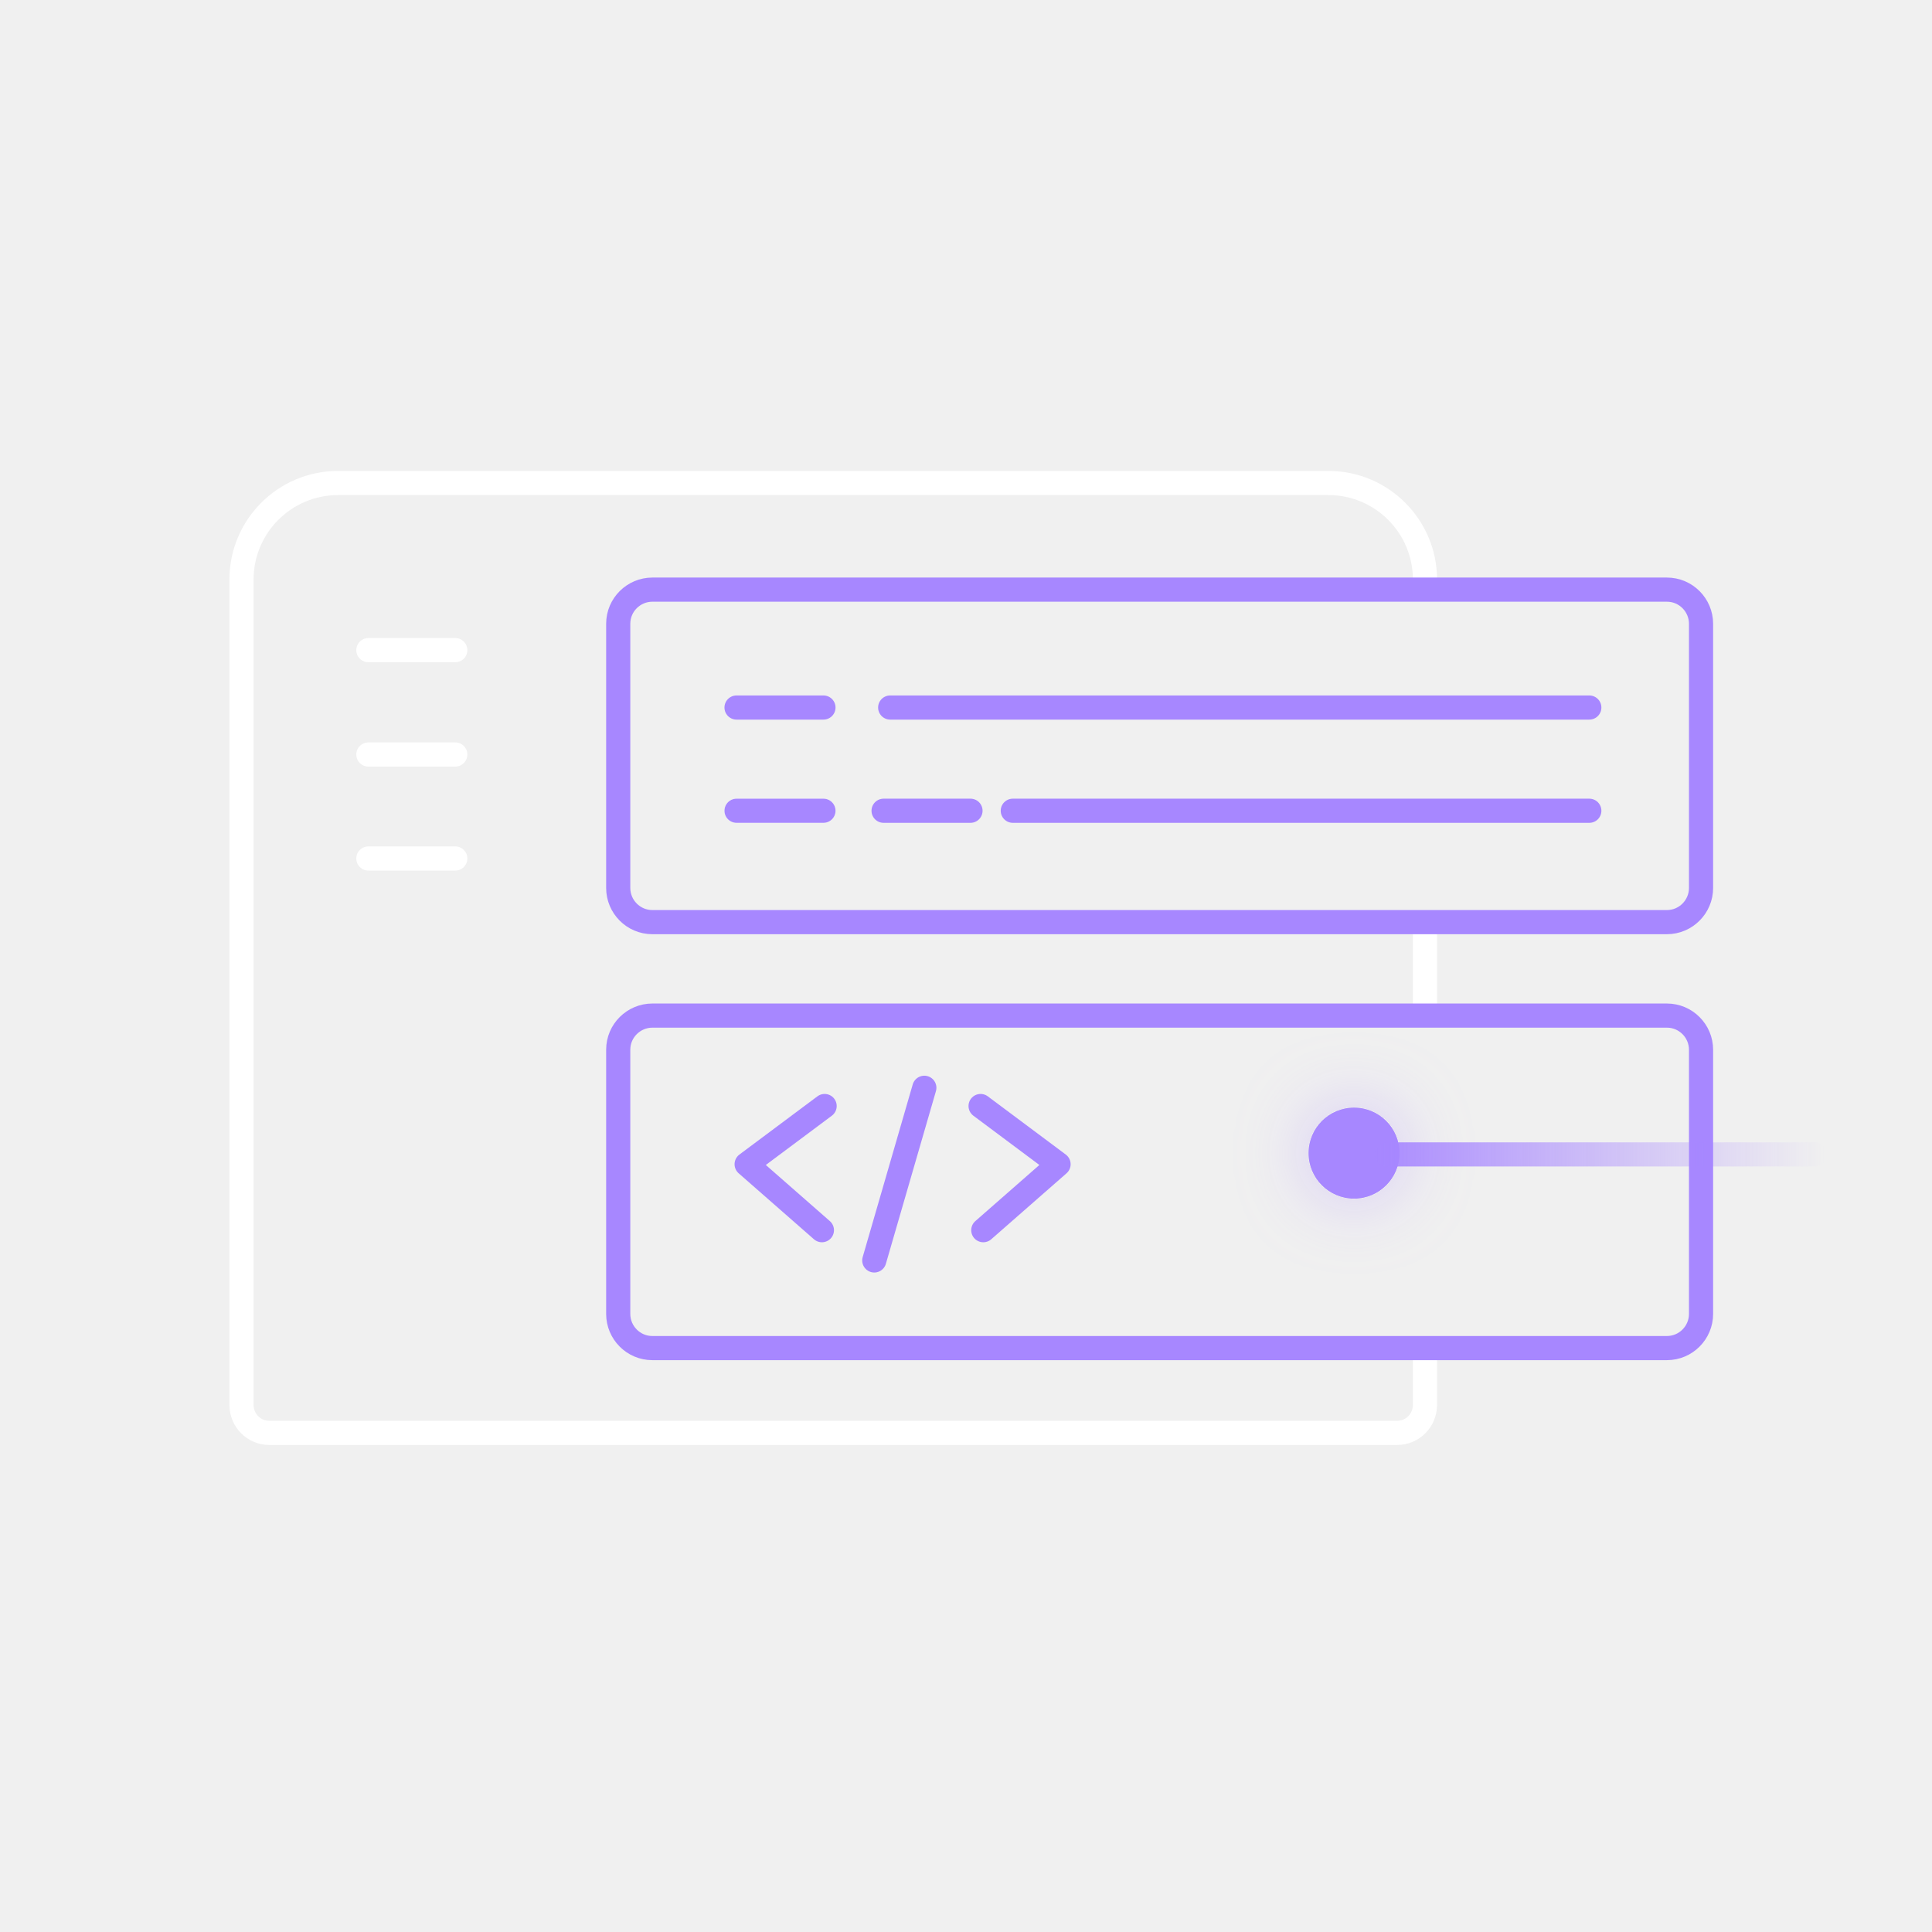
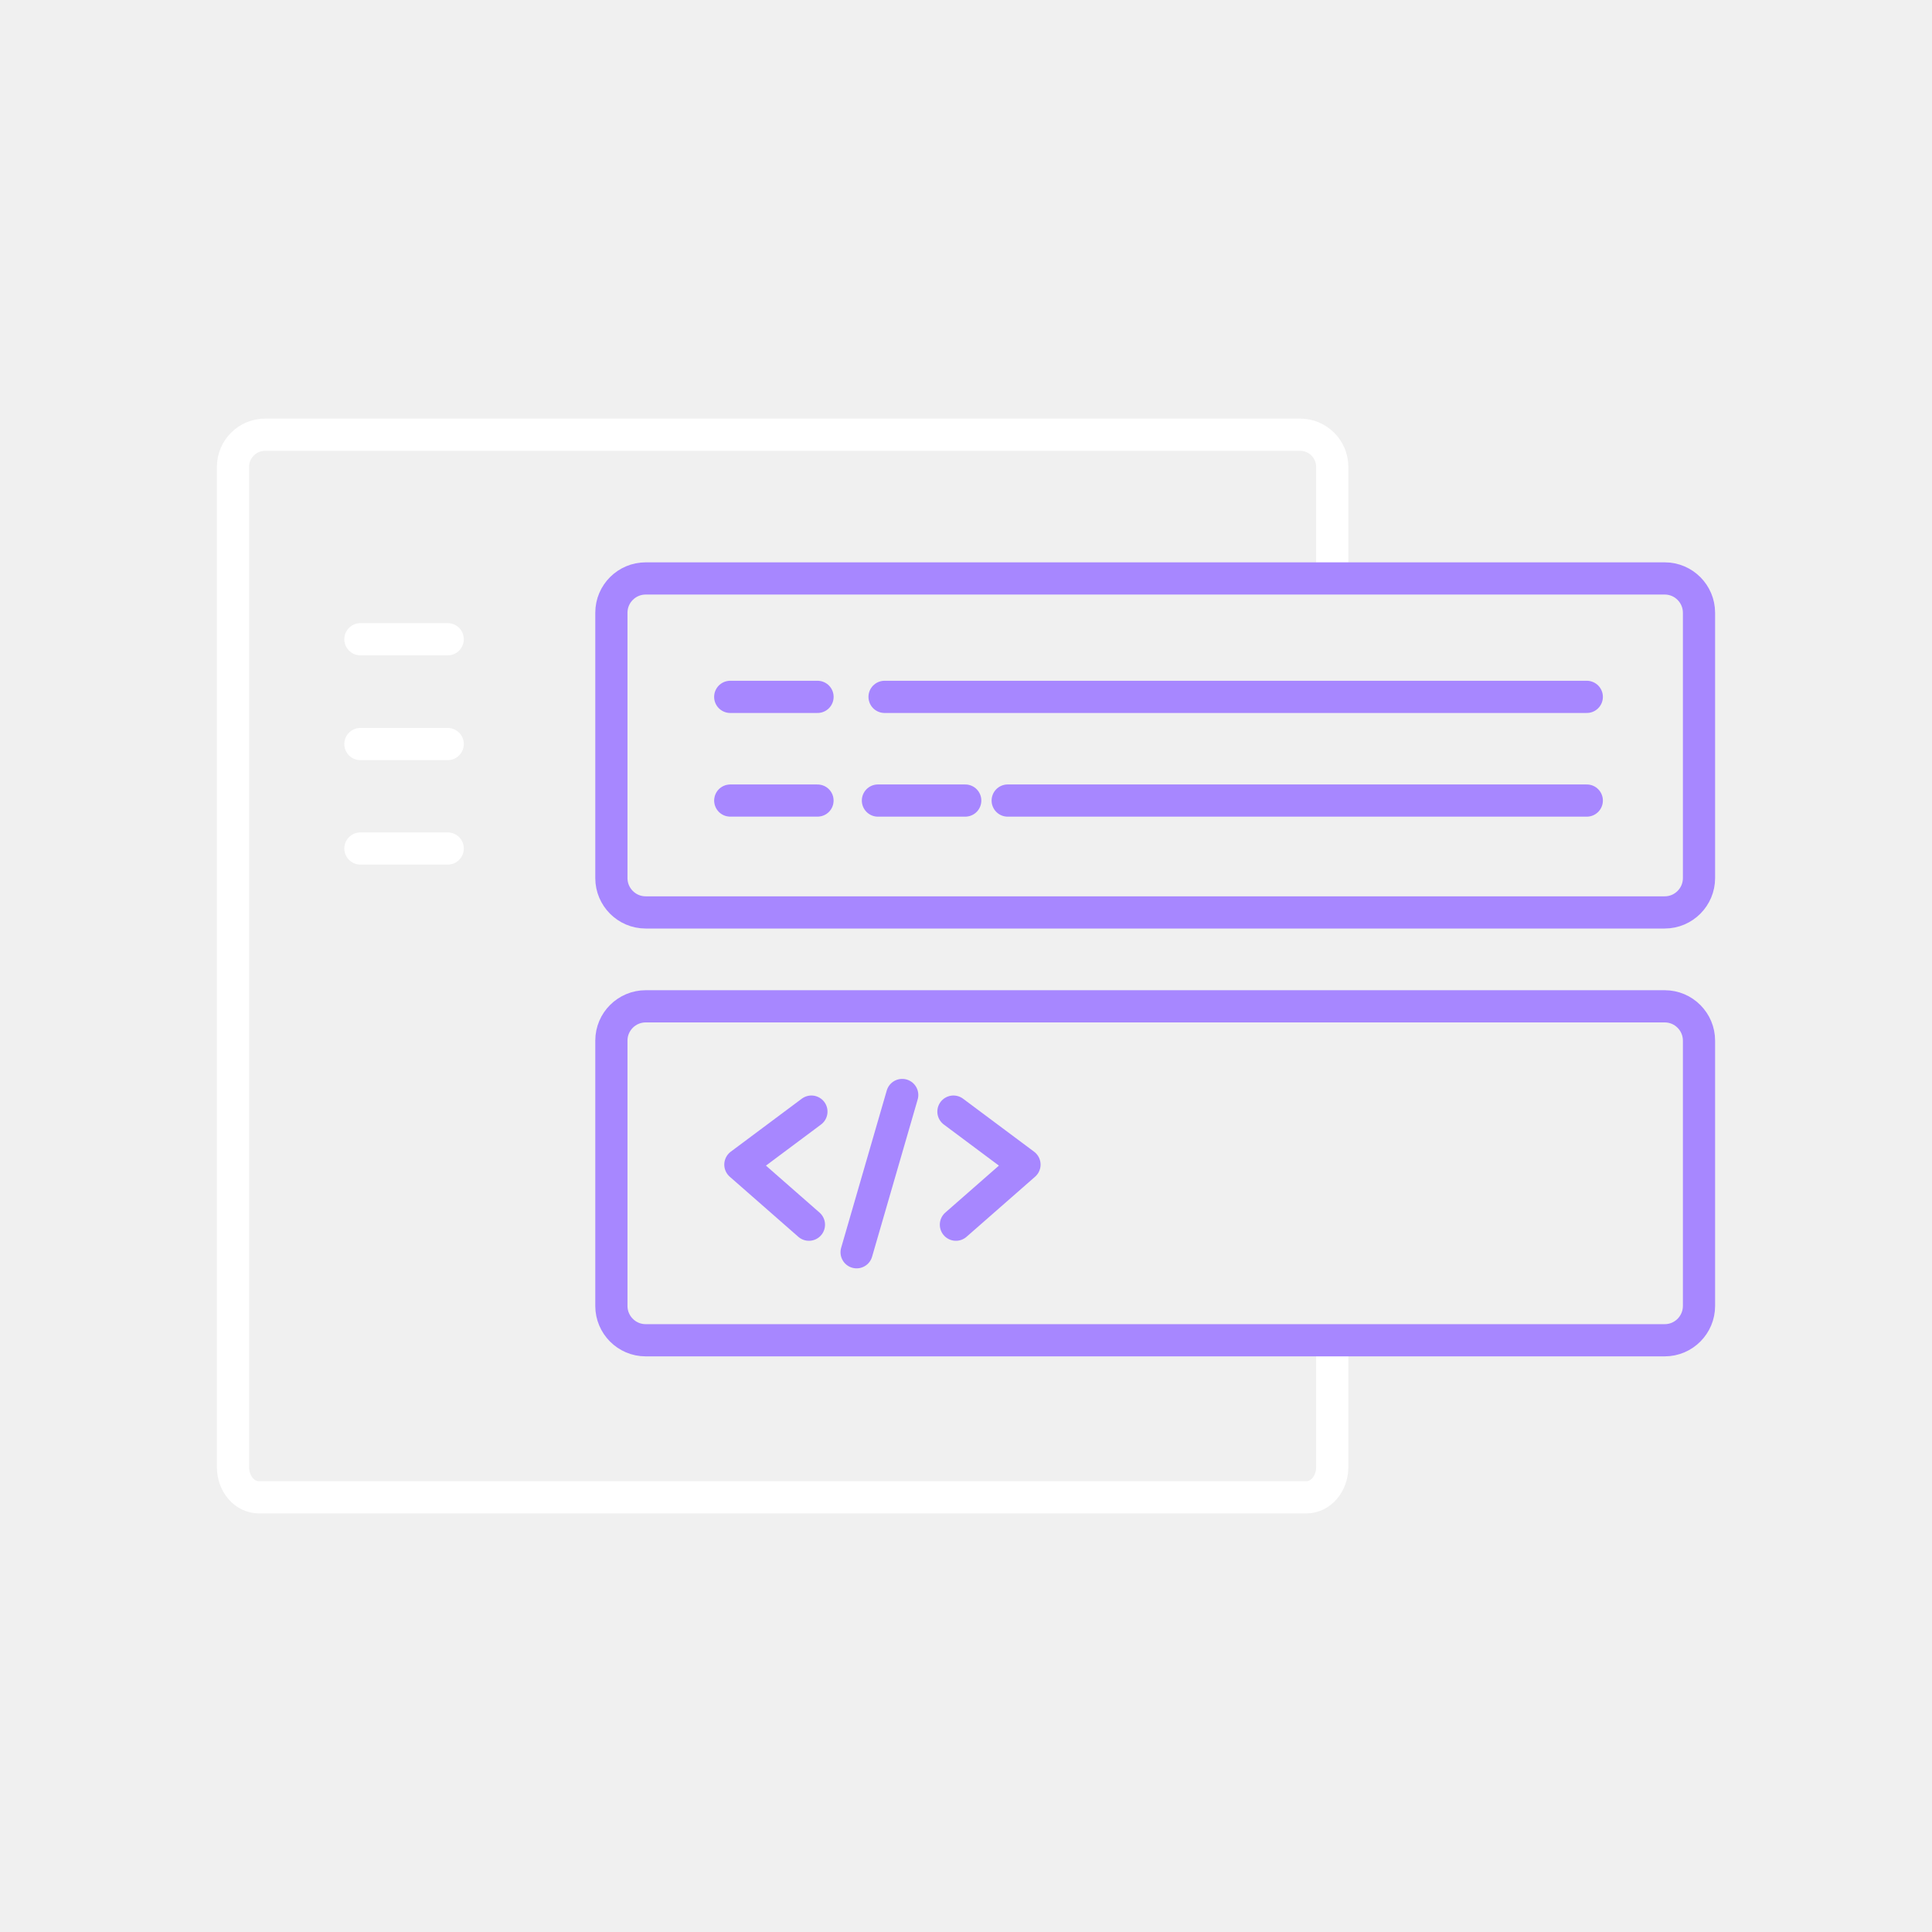
- <svg xmlns="http://www.w3.org/2000/svg" width="120" height="120" viewBox="0 0 120 120" fill="none">
-   <path d="M88.508 63V57.476M88.508 36.418V36C88.508 32.686 85.822 30 82.508 30H21C17.686 30 15 32.686 15 36V87.258C15 88.221 15.769 89 16.73 89H86.778C87.739 89 88.508 88.221 88.508 87.258C88.508 87.258 88.508 87.258 88.508 87.258C88.508 87.258 88.508 85.573 88.508 84" stroke="white" stroke-width="1.5" stroke-miterlimit="10" stroke-linecap="round" stroke-linejoin="round" />
-   <path d="M103.534 83.732H40.519C39.339 83.732 38.399 82.768 38.399 81.611V65.201C38.399 64.02 39.363 63.08 40.519 63.08H103.534C104.715 63.08 105.655 64.044 105.655 65.201V81.611C105.655 82.768 104.715 83.732 103.534 83.732Z" stroke="#A787FF" stroke-width="1.5" stroke-miterlimit="10" stroke-linecap="round" stroke-linejoin="round" />
-   <path d="M103.534 57.275H40.519C39.339 57.275 38.399 56.311 38.399 55.154V38.744C38.399 37.563 39.363 36.623 40.519 36.623H103.534C104.715 36.623 105.655 37.587 105.655 38.744V55.154C105.655 56.311 104.715 57.275 103.534 57.275Z" stroke="#A787FF" stroke-width="1.5" stroke-miterlimit="10" stroke-linecap="round" stroke-linejoin="round" />
-   <path d="M22.88 40.381H28.278" stroke="white" stroke-width="1.5" stroke-miterlimit="10" stroke-linecap="round" stroke-linejoin="round" />
-   <path d="M22.88 46.863H28.278" stroke="white" stroke-width="1.5" stroke-miterlimit="10" stroke-linecap="round" stroke-linejoin="round" />
-   <path d="M45.748 43.946H51.146" stroke="#A787FF" stroke-width="1.5" stroke-miterlimit="10" stroke-linecap="round" stroke-linejoin="round" />
-   <path d="M45.748 50.357H51.146" stroke="white" stroke-width="1.5" stroke-miterlimit="10" stroke-linecap="round" stroke-linejoin="round" />
-   <path d="M45.748 50.357H51.146" stroke="#A787FF" stroke-width="1.5" stroke-miterlimit="10" stroke-linecap="round" stroke-linejoin="round" />
-   <path d="M54.881 50.357H60.279" stroke="#A787FF" stroke-width="1.5" stroke-miterlimit="10" stroke-linecap="round" stroke-linejoin="round" />
-   <path d="M62.906 50.357H98.715" stroke="#A787FF" stroke-width="1.5" stroke-miterlimit="10" stroke-linecap="round" stroke-linejoin="round" />
-   <path d="M55.291 43.946H98.715" stroke="#A787FF" stroke-width="1.5" stroke-miterlimit="10" stroke-linecap="round" stroke-linejoin="round" />
-   <path d="M22.88 53.322H28.278" stroke="white" stroke-width="1.5" stroke-miterlimit="10" stroke-linecap="round" stroke-linejoin="round" />
-   <path d="M51.05 76.409L46.375 72.312L51.219 68.697" stroke="#A787FF" stroke-width="1.5" stroke-miterlimit="10" stroke-linecap="round" stroke-linejoin="round" />
-   <path d="M61.074 76.409L65.749 72.312L60.906 68.697" stroke="#A787FF" stroke-width="1.5" stroke-miterlimit="10" stroke-linecap="round" stroke-linejoin="round" />
-   <path d="M54.303 78.288L57.412 67.564" stroke="#A787FF" stroke-width="1.5" stroke-miterlimit="10" stroke-linecap="round" stroke-linejoin="round" />
-   <g filter="url(#filter0_d_271_2257)">
-     <circle cx="84.103" cy="71.623" r="2.829" fill="#A787FF" />
-   </g>
-   <path d="M86.155 71.702H112.713" stroke="url(#paint0_linear_271_2257)" stroke-width="1.5" stroke-linecap="round" />
-   <defs>
-     <filter id="filter0_d_271_2257" x="72.274" y="59.794" width="23.657" height="23.657" filterUnits="userSpaceOnUse" color-interpolation-filters="sRGB">
-       <feFlood flood-opacity="0" result="BackgroundImageFix" />
-       <feColorMatrix in="SourceAlpha" type="matrix" values="0 0 0 0 0 0 0 0 0 0 0 0 0 0 0 0 0 0 127 0" result="hardAlpha" />
-       <feMorphology radius="5" operator="dilate" in="SourceAlpha" result="effect1_dropShadow_271_2257" />
-       <feOffset />
-       <feGaussianBlur stdDeviation="2" />
-       <feComposite in2="hardAlpha" operator="out" />
-       <feColorMatrix type="matrix" values="0 0 0 0 0.655 0 0 0 0 0.529 0 0 0 0 1 0 0 0 0.282 0" />
-       <feBlend mode="normal" in2="BackgroundImageFix" result="effect1_dropShadow_271_2257" />
-       <feBlend mode="normal" in="SourceGraphic" in2="effect1_dropShadow_271_2257" result="shape" />
-     </filter>
-     <linearGradient id="paint0_linear_271_2257" x1="83.685" y1="72.202" x2="113.331" y2="72.202" gradientUnits="userSpaceOnUse">
-       <stop stop-color="#A787FF" />
-       <stop offset="0.718" stop-color="#A787FF" stop-opacity="0.282" />
-       <stop offset="1" stop-color="#A787FF" stop-opacity="0" />
-     </linearGradient>
-   </defs>
+ <svg xmlns="http://www.w3.org/2000/svg" width="60" height="60" viewBox="0 0 60 60" fill="none">
+   <path d="M41.374 41.948V45.56C41.374 46.08 41.017 46.5 40.57 46.5H8.039C7.593 46.5 7.236 46.08 7.236 45.56V14.5C7.236 13.948 7.683 13.5 8.236 13.5H40.374C40.926 13.5 41.374 13.948 41.374 14.5V17.625" stroke="white" stroke-miterlimit="10" stroke-linecap="square" stroke-linejoin="round" />
+   <path d="M51.699 41.623H20.052C19.459 41.623 18.987 41.139 18.987 40.558V32.317C18.987 31.724 19.471 31.252 20.052 31.252H51.699C52.292 31.252 52.764 31.736 52.764 32.317V40.558C52.764 41.139 52.292 41.623 51.699 41.623Z" stroke="#A787FF" stroke-miterlimit="10" stroke-linecap="round" stroke-linejoin="round" />
+   <path d="M51.699 28.336H20.052C19.459 28.336 18.987 27.852 18.987 27.271V19.029C18.987 18.436 19.471 17.964 20.052 17.964H51.699C52.292 17.964 52.764 18.448 52.764 19.029V27.271C52.764 27.852 52.292 28.336 51.699 28.336Z" stroke="#A787FF" stroke-miterlimit="10" stroke-linecap="round" stroke-linejoin="round" />
+   <path d="M11.193 19.852H13.904" stroke="white" stroke-miterlimit="10" stroke-linecap="round" stroke-linejoin="round" />
+   <path d="M11.193 23.107H13.904" stroke="white" stroke-miterlimit="10" stroke-linecap="round" stroke-linejoin="round" />
+   <path d="M22.678 21.642H25.389" stroke="#A787FF" stroke-miterlimit="10" stroke-linecap="round" stroke-linejoin="round" />
+   <path d="M22.678 24.862H25.389" stroke="white" stroke-miterlimit="10" stroke-linecap="round" stroke-linejoin="round" />
+   <path d="M22.678 24.862H25.389" stroke="#A787FF" stroke-miterlimit="10" stroke-linecap="round" stroke-linejoin="round" />
+   <path d="M27.265 24.862H29.976" stroke="#A787FF" stroke-miterlimit="10" stroke-linecap="round" stroke-linejoin="round" />
+   <path d="M31.295 24.862H49.279" stroke="#A787FF" stroke-miterlimit="10" stroke-linecap="round" stroke-linejoin="round" />
+   <path d="M27.471 21.642H49.279" stroke="#A787FF" stroke-miterlimit="10" stroke-linecap="round" stroke-linejoin="round" />
+   <path d="M11.193 26.351H13.904" stroke="white" stroke-miterlimit="10" stroke-linecap="round" stroke-linejoin="round" />
+   <path d="M25.122 38.034L22.993 36.168L25.199 34.522" stroke="#A787FF" stroke-miterlimit="10" stroke-linecap="round" stroke-linejoin="round" />
+   <path d="M29.687 38.034L31.816 36.168L29.61 34.522" stroke="#A787FF" stroke-miterlimit="10" stroke-linecap="round" stroke-linejoin="round" />
+   <path d="M26.603 38.89L28.019 34.006" stroke="#A787FF" stroke-miterlimit="10" stroke-linecap="round" stroke-linejoin="round" />
</svg>
